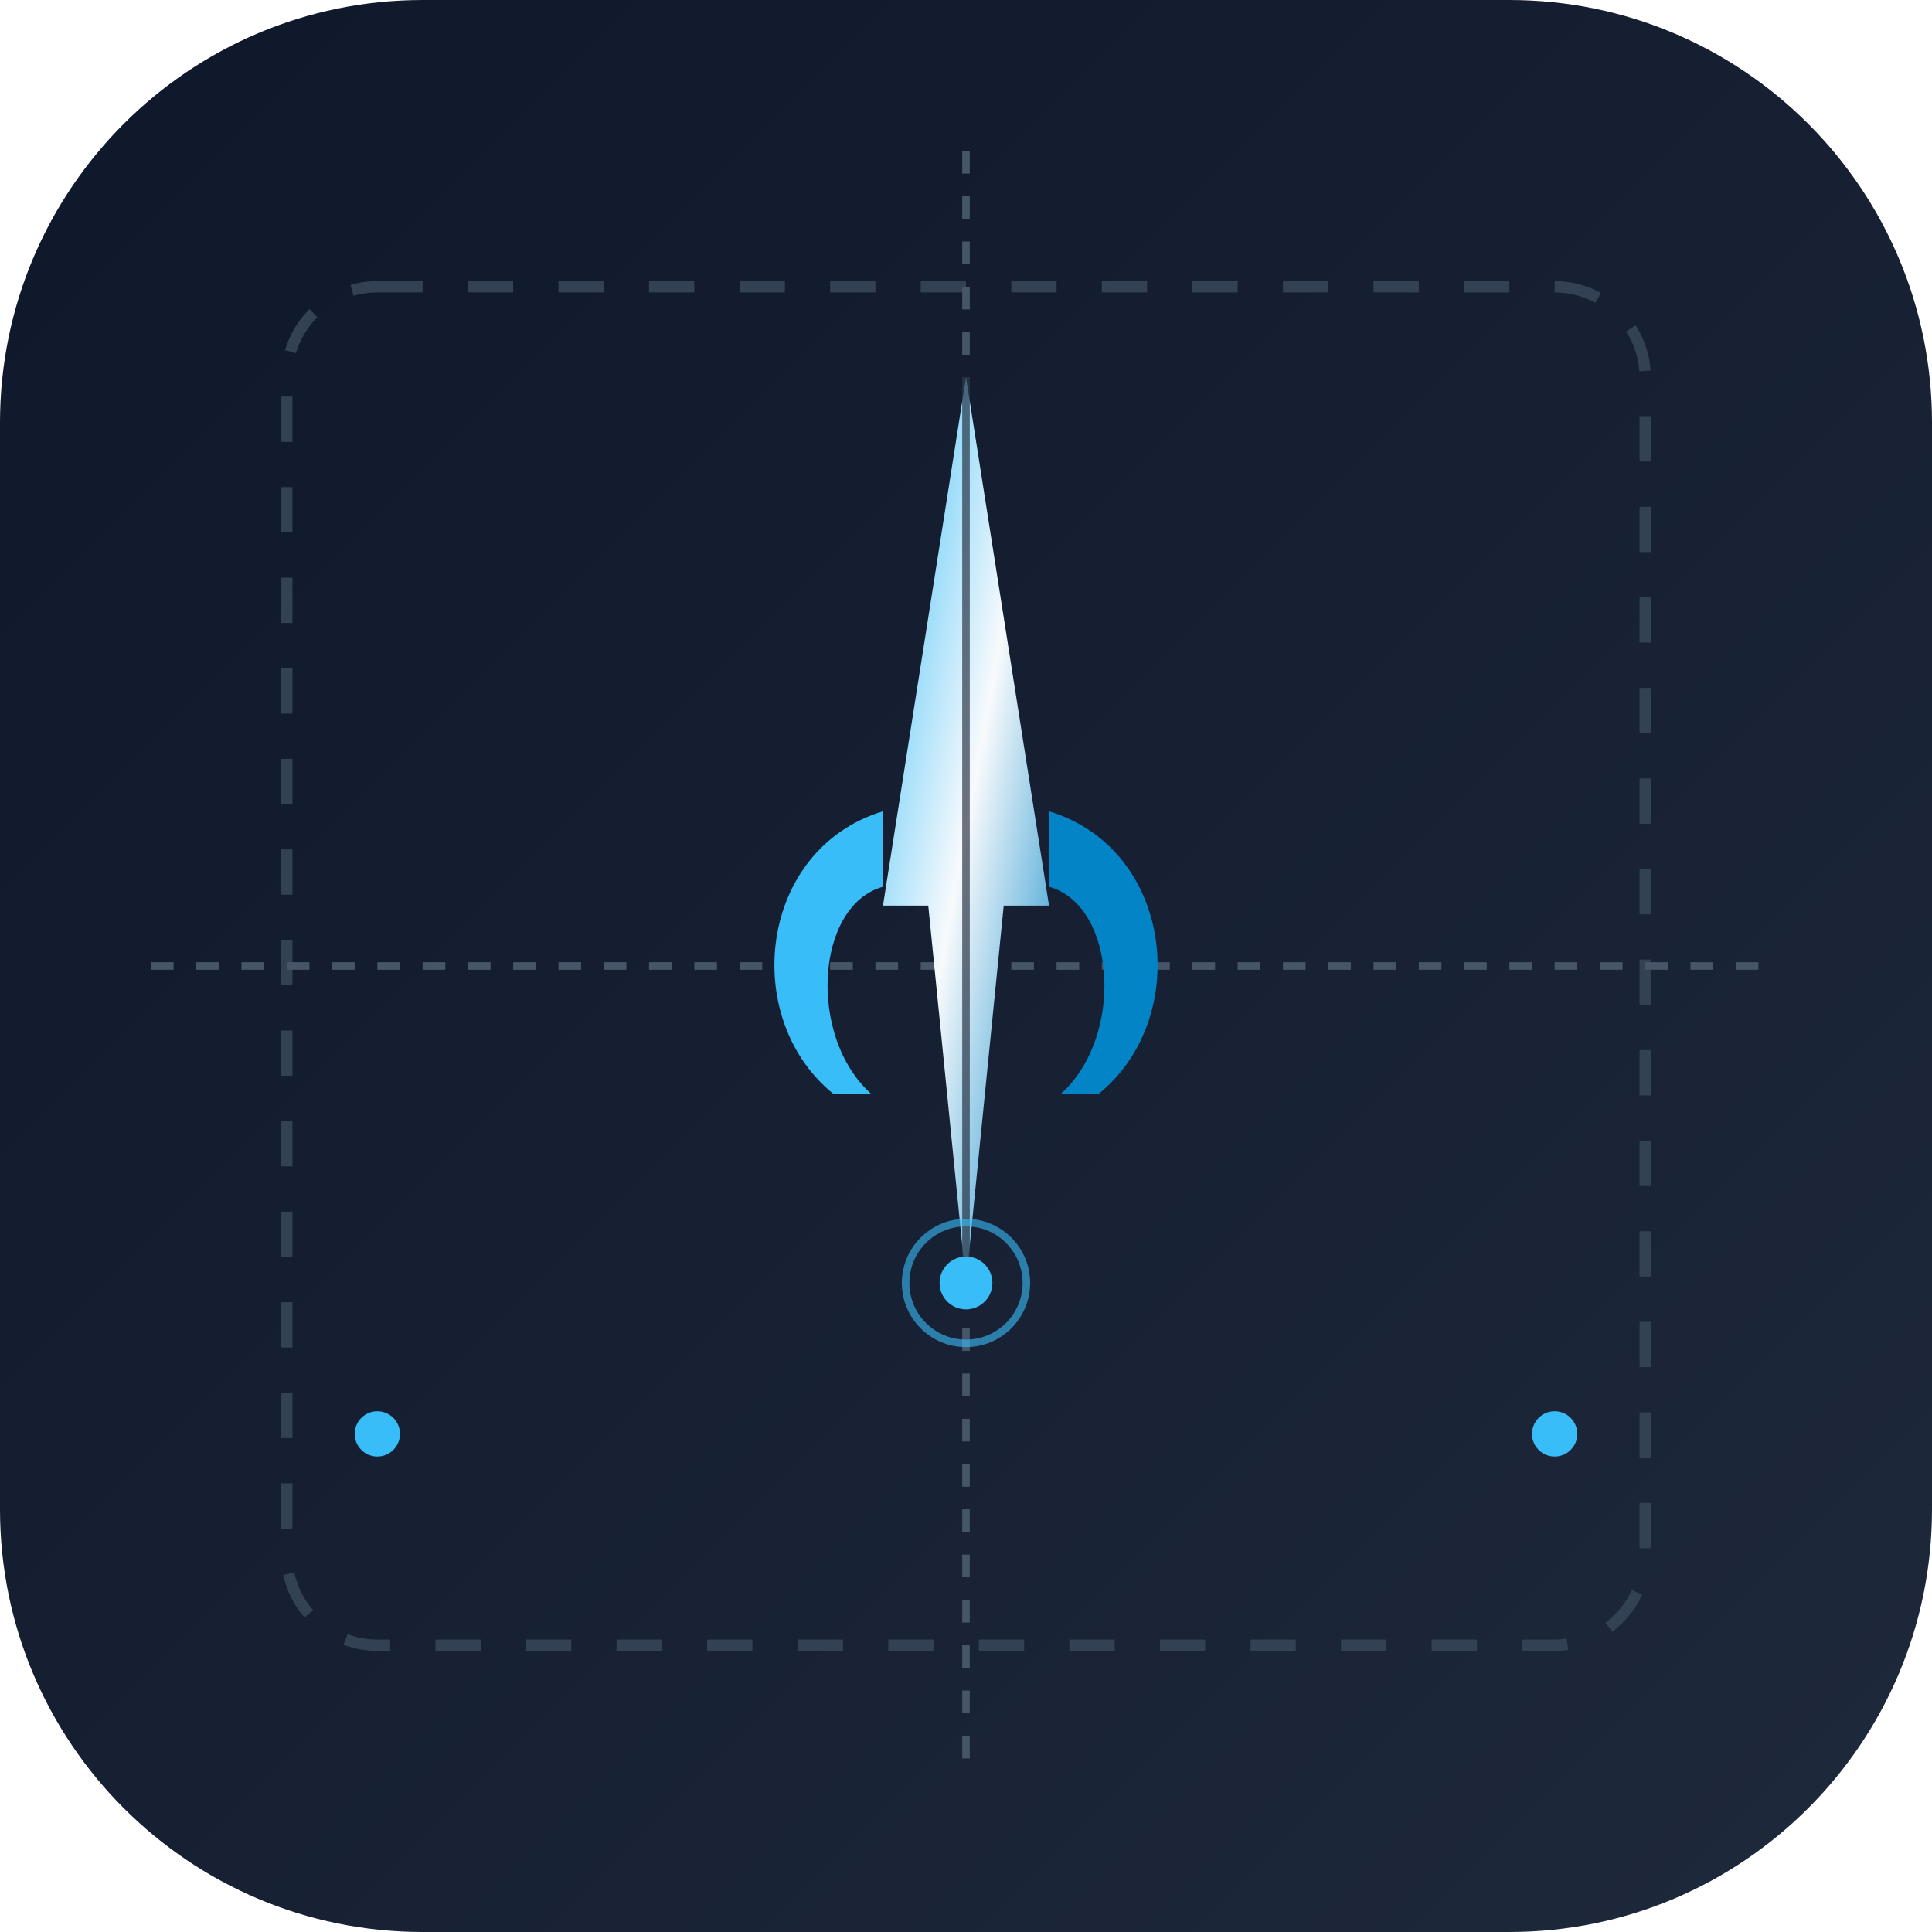
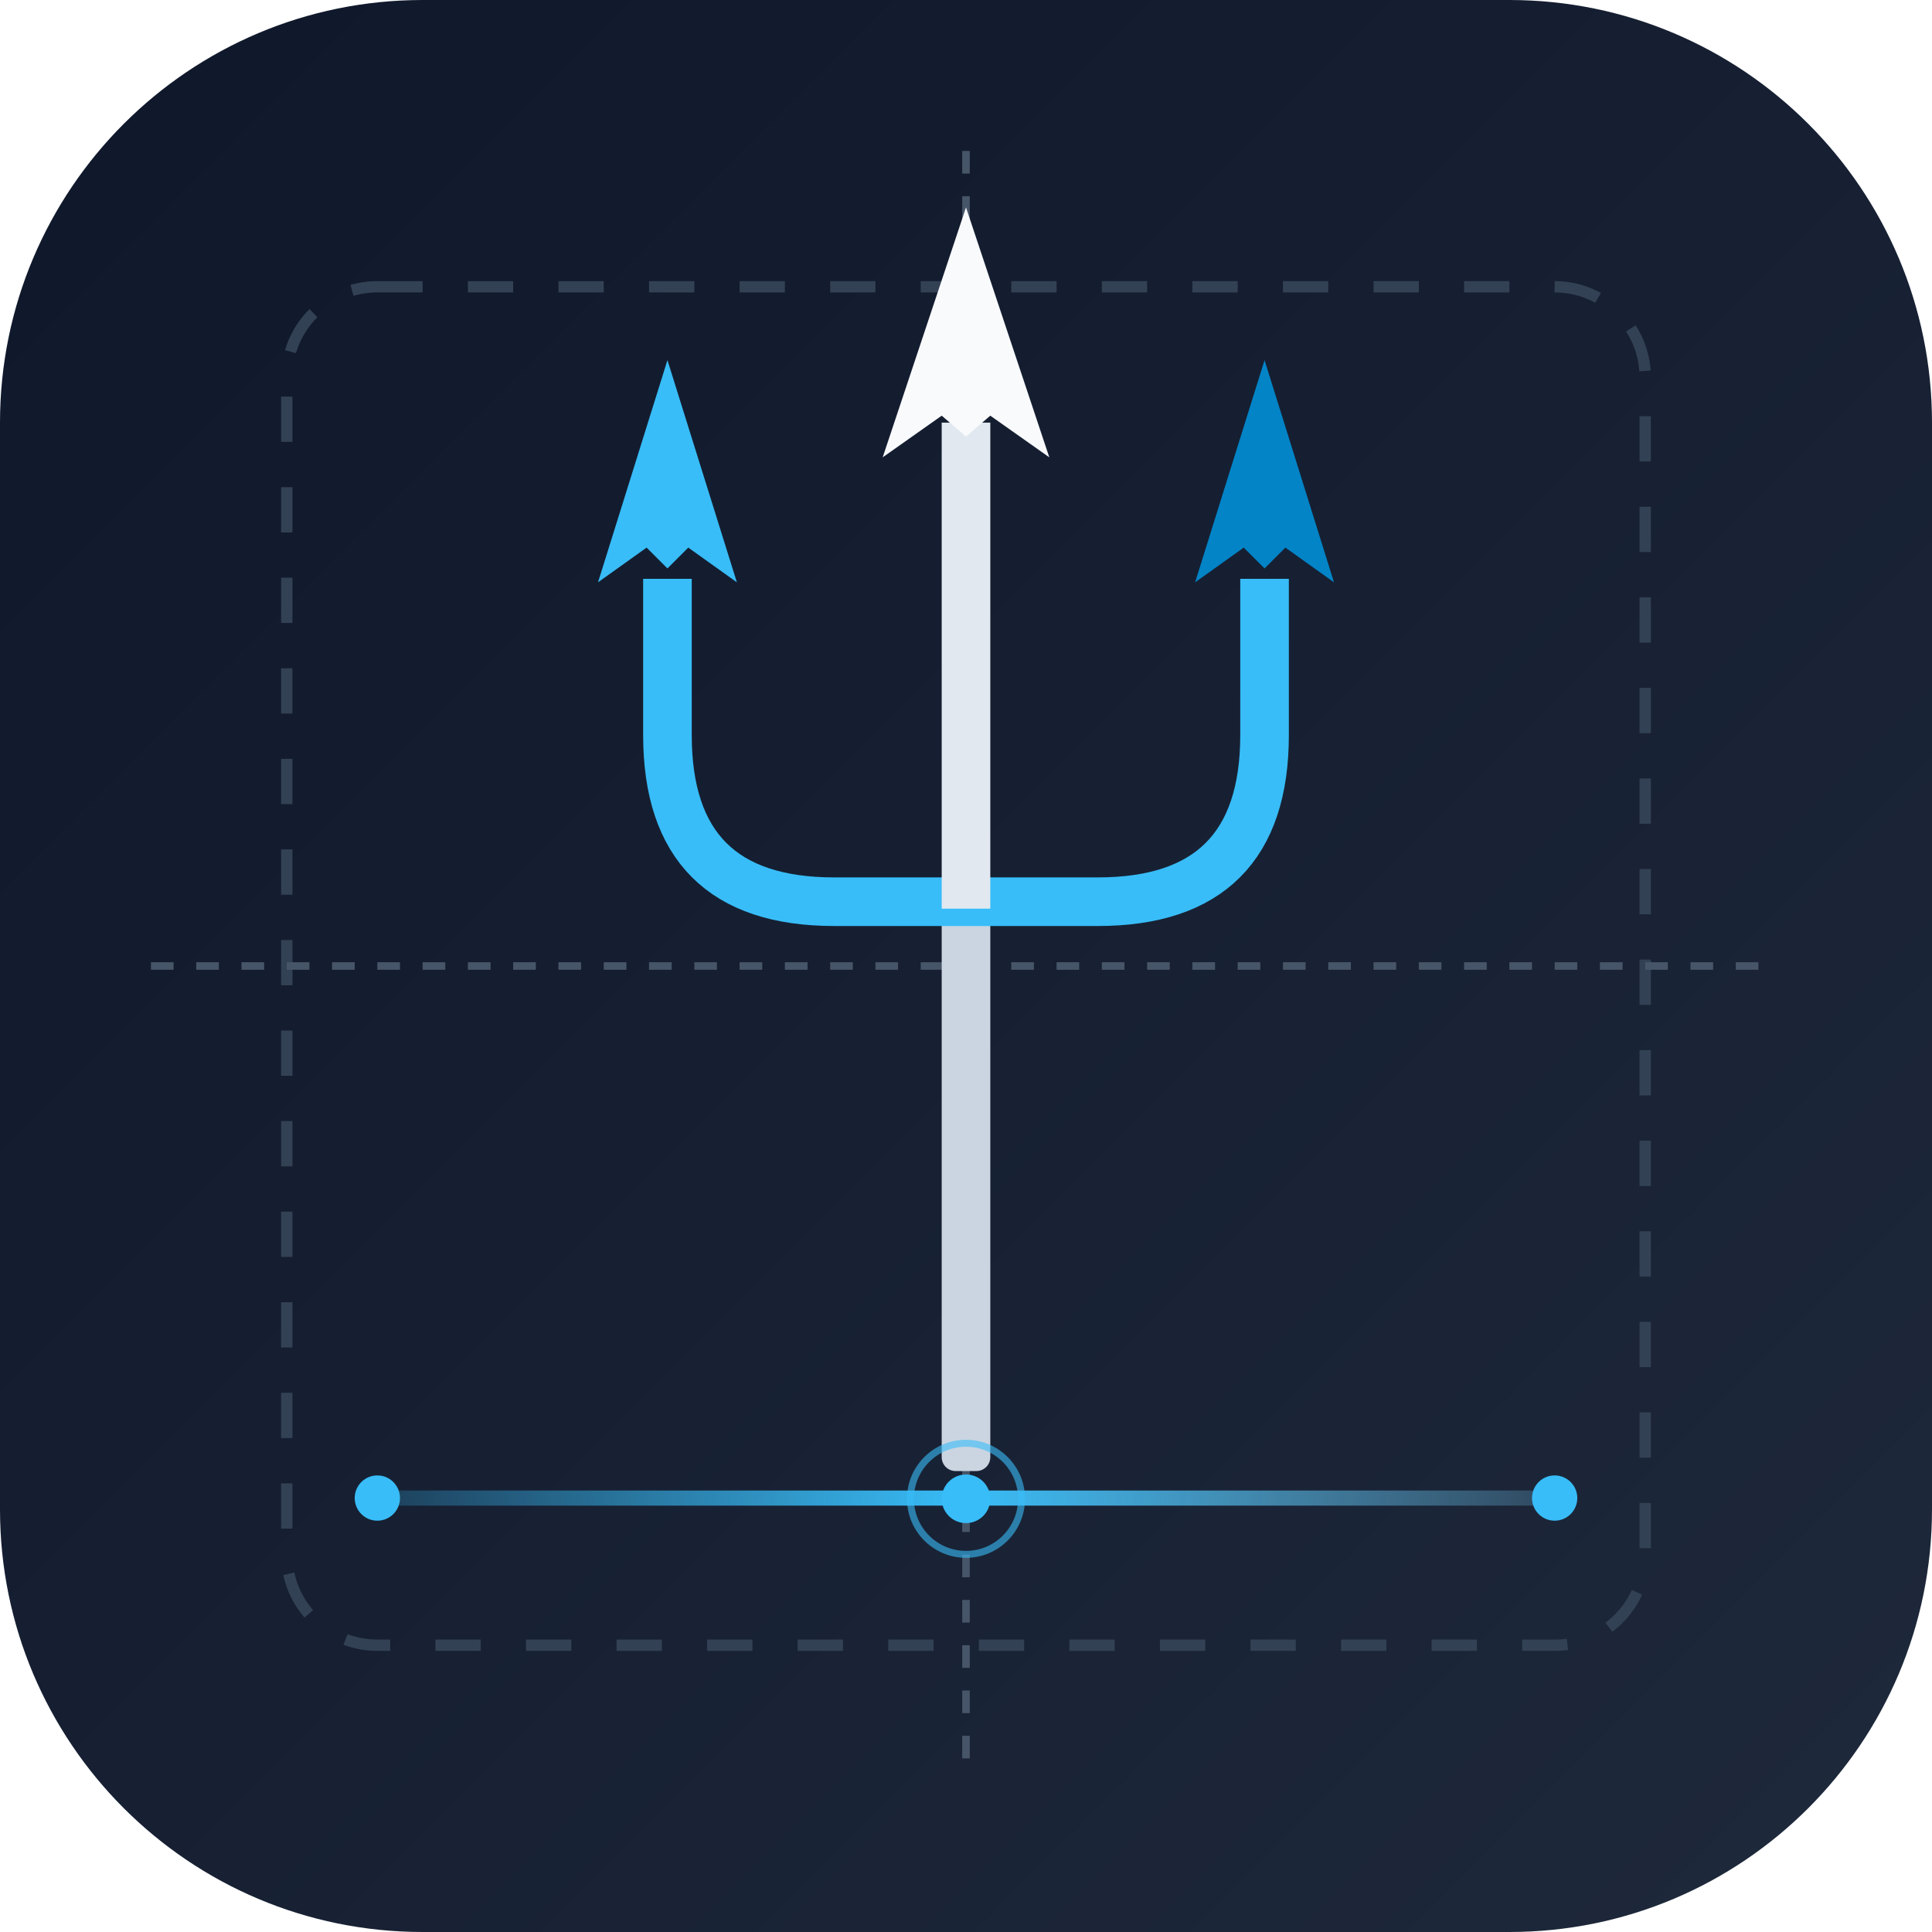
<svg xmlns="http://www.w3.org/2000/svg" viewBox="0 0 512 512" width="100%" height="100%">
  <defs>
    <linearGradient id="bgGrad" x1="0%" y1="0%" x2="100%" y2="100%">
      <stop offset="0%" stop-color="#0F172A" />
      <stop offset="100%" stop-color="#1E293B" />
    </linearGradient>
-     <linearGradient id="spearGrad" x1="0%" y1="0%" x2="100%" y2="100%">
-       <stop offset="0%" stop-color="#38BDF8" />
-       <stop offset="50%" stop-color="#F8FAFC" />
-       <stop offset="100%" stop-color="#0284C7" />
-     </linearGradient>
-     <linearGradient id="cutLineGrad" x1="0%" y1="0%" x2="100%" y2="0%">
+     <linearGradient id="cutLineGrad" gradientUnits="userSpaceOnUse" x1="100" y1="0" x2="412" y2="0">
      <stop offset="0%" stop-color="#38BDF8" stop-opacity="0.2" />
      <stop offset="50%" stop-color="#38BDF8" stop-opacity="1" />
      <stop offset="100%" stop-color="#7DD3FC" stop-opacity="0.2" />
    </linearGradient>
  </defs>
  <rect width="512" height="512" rx="112" fill="url(#bgGrad)" />
  <rect x="76" y="76" width="360" height="360" rx="24" fill="none" stroke="#334155" stroke-width="3" stroke-dasharray="12 12" />
  <line x1="256" y1="40" x2="256" y2="472" stroke="#475569" stroke-width="2" stroke-dasharray="6 6" />
  <line x1="40" y1="256" x2="472" y2="256" stroke="#475569" stroke-width="2" stroke-dasharray="6 6" />
-   <line x1="100" y1="380" x2="412" y2="380" stroke="url(#cutLineGrad)" stroke-width="4" stroke-linecap="round" />
-   <g transform="translate(256, 230)">
-     <path d="M 0 -130 L 22 10 L 10 10 L 0 110 L -10 10 L -22 10 Z" fill="url(#spearGrad)" />
-     <path d="M -22 -15 C -55 -5 -60 40 -35 60 L -25 60 C -42 45 -40 10 -22 5 Z" fill="#38BDF8" />
-     <path d="M 22 -15 C 55 -5 60 40 35 60 L 25 60 C 42 45 40 10 22 5 Z" fill="#0284C7" />
-     <line x1="0" y1="-130" x2="0" y2="110" stroke="#0F172A" stroke-width="2" opacity="0.6" />
-     <circle cx="0" cy="110" r="7" fill="#38BDF8" />
-     <circle cx="0" cy="110" r="16" fill="none" stroke="#38BDF8" stroke-width="2" opacity="0.6" />
+   <line x1="100" y1="397" x2="412" y2="397" stroke="url(#cutLineGrad)" stroke-width="4" stroke-linecap="round" />
+   <g transform="translate(256, 250) scale(0.92)">
+     <rect x="-7" y="-20" width="14" height="172" rx="4" fill="#CBD5E1" />
+     <path d="M -86 -105 L -86 -60 Q -86 -12 -38 -12 L 38 -12 Q 86 -12 86 -60 L 86 -105" fill="none" stroke="#38BDF8" stroke-width="14" stroke-linejoin="round" />
+     <rect x="-7" y="-150" width="14" height="140" fill="#E2E8F0" />
+     <path d="M 0 -212 L 24 -140 L 7 -152 L 0 -146 L -7 -152 L -24 -140 Z" fill="#F8FAFC" />
+     <path d="M -86 -168 L -66 -104 L -80 -114 L -86 -108 L -92 -114 L -106 -104 Z" fill="#38BDF8" />
+     <path d="M 86 -168 L 106 -104 L 92 -114 L 86 -108 L 80 -114 L 66 -104 Z" fill="#0284C7" />
+     <circle cx="0" cy="160" r="7" fill="#38BDF8" />
+     <circle cx="0" cy="160" r="16" fill="none" stroke="#38BDF8" stroke-width="2" opacity="0.6" />
  </g>
-   <circle cx="100" cy="380" r="6" fill="#38BDF8" />
-   <circle cx="412" cy="380" r="6" fill="#38BDF8" />
+   <circle cx="100" cy="397" r="6" fill="#38BDF8" />
+   <circle cx="412" cy="397" r="6" fill="#38BDF8" />
</svg>
